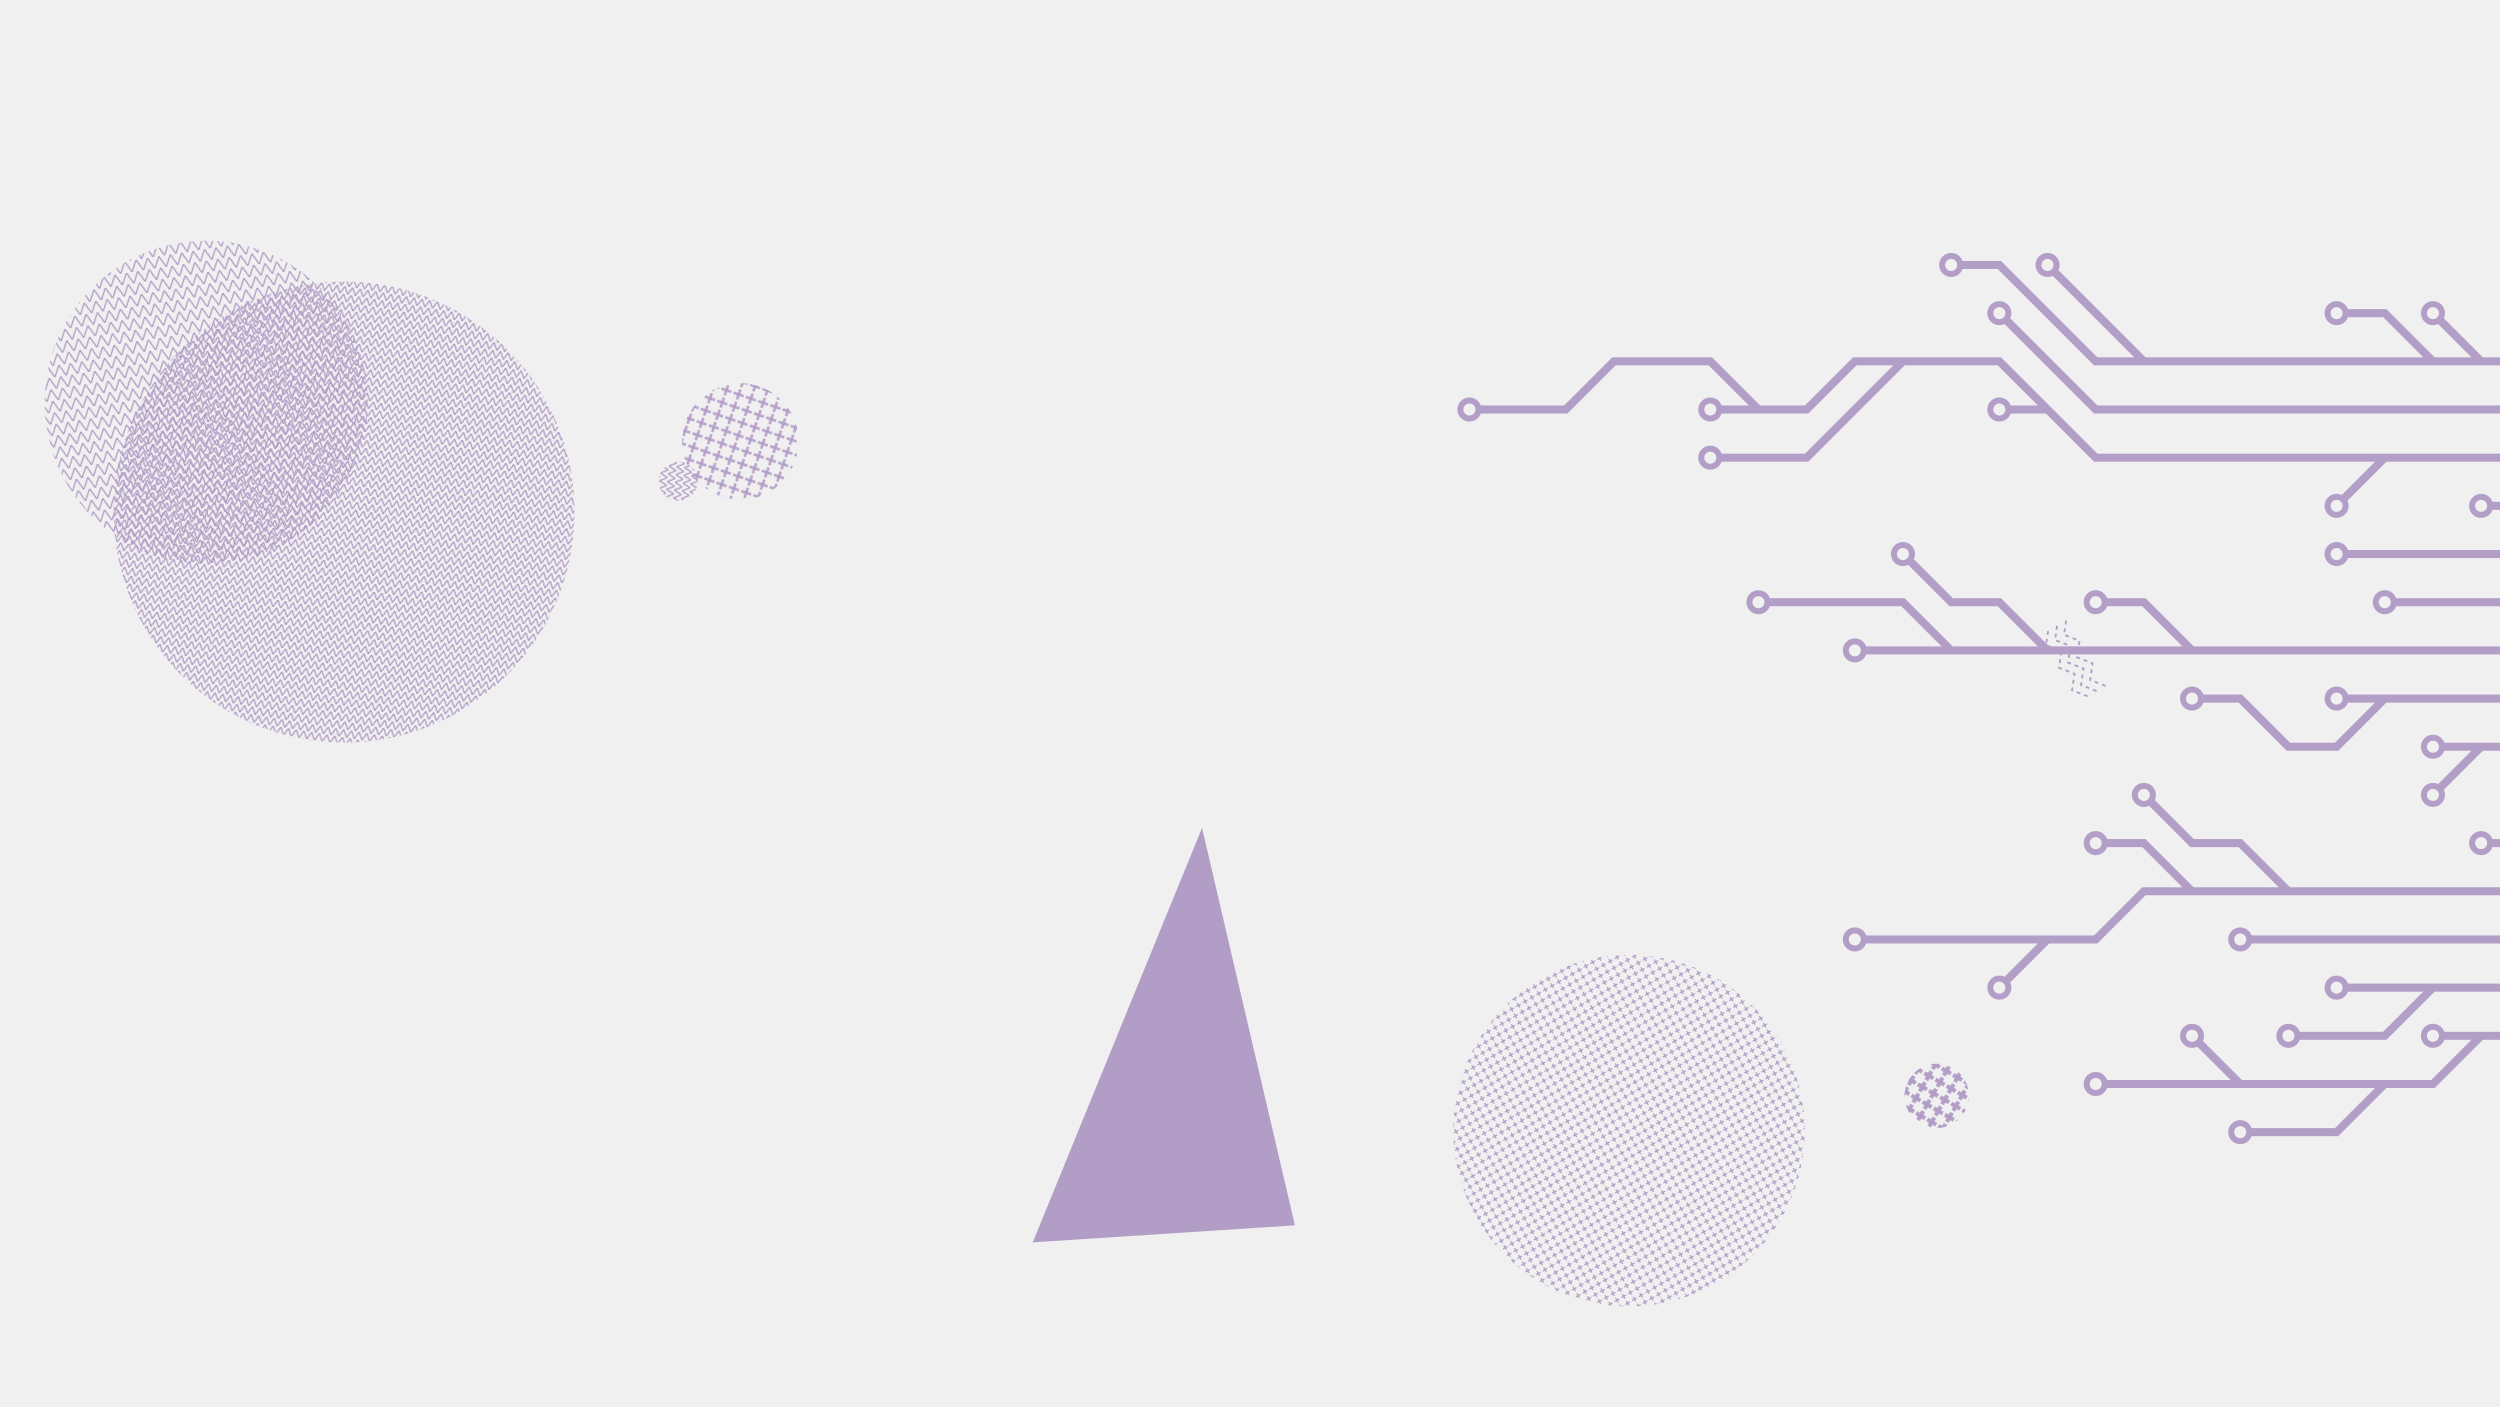
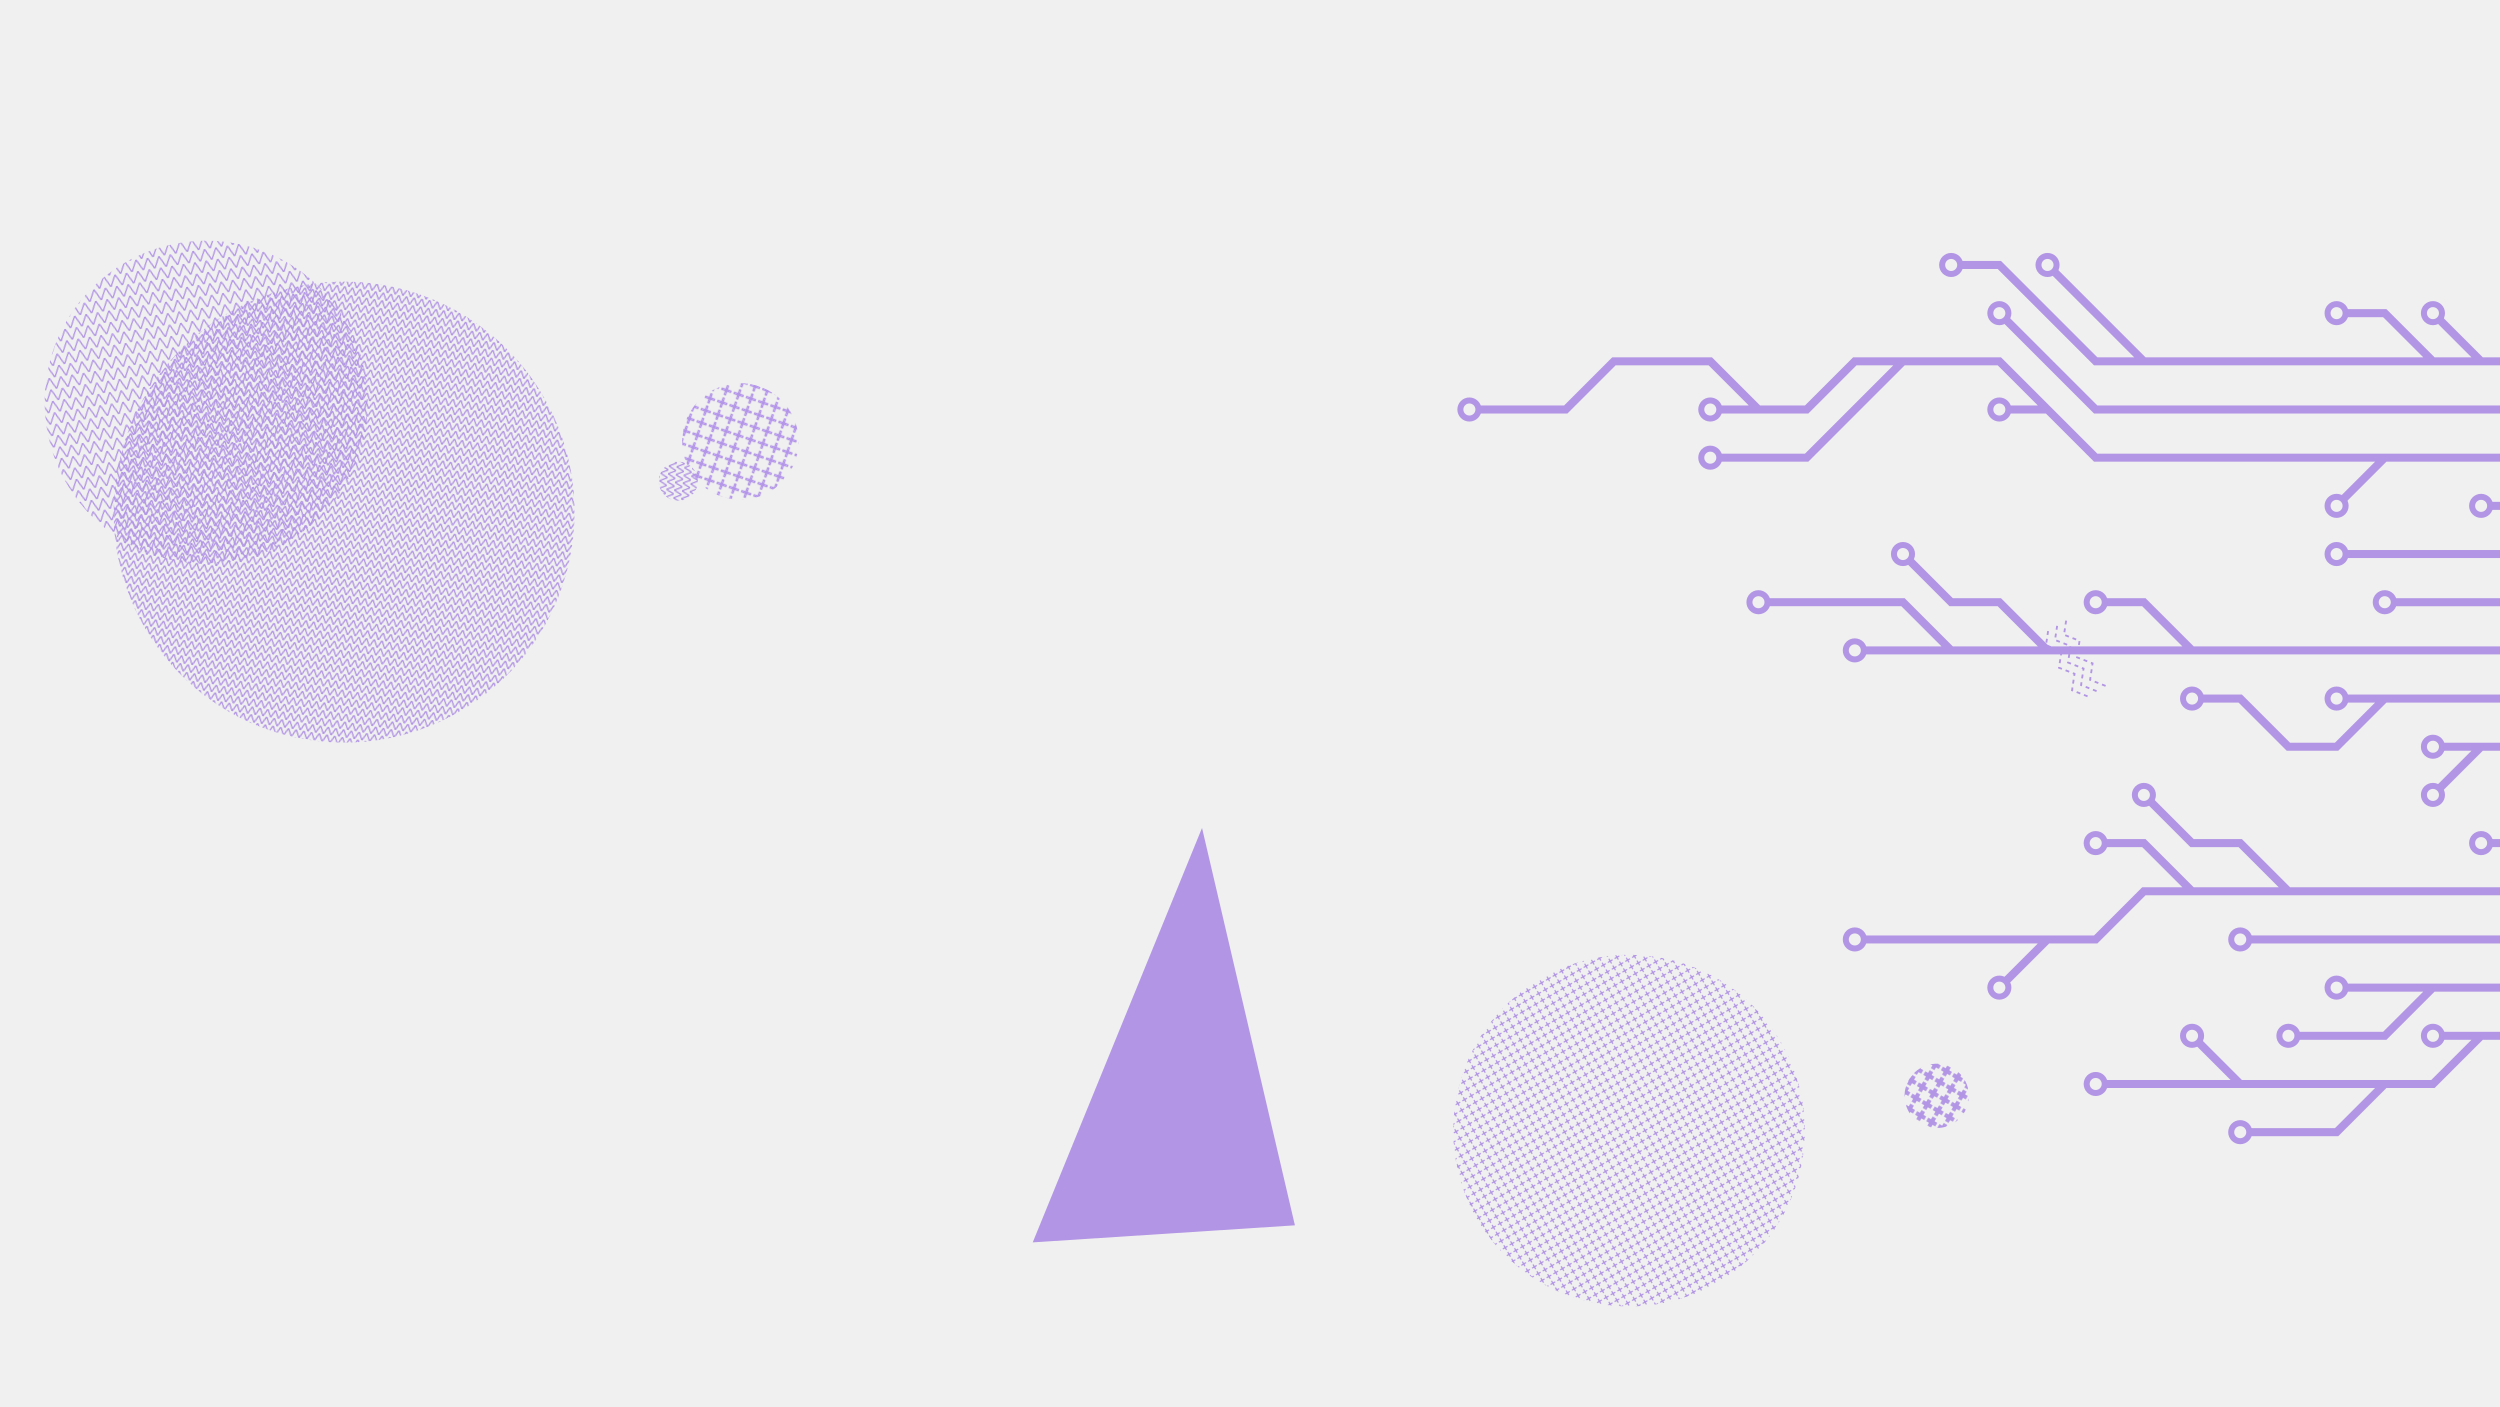
<svg xmlns="http://www.w3.org/2000/svg" version="1.1" width="1920" height="1080" preserveAspectRatio="none" viewBox="0 0 1920 1080">
  <g mask="url(&quot;#SvgjsMask14581&quot;)" fill="none">
    <rect width="178.92" height="178.92" clip-path="url(&quot;#SvgjsClipPath14582&quot;)" x="479.14" y="249.56" fill="url(#SvgjsPattern14583)" transform="rotate(198.83, 568.6, 339.02)" />
-     <path d="M994.49 941.05 L923.16 635.85L793.125 954.15z" fill="rgba(178, 157, 198, 1)" />
+     <path d="M994.49 941.05 L923.16 635.85L793.125 954.15z" fill="rgba(178, 149, 228, 1)" />
    <rect width="496.16" height="496.16" clip-path="url(&quot;#SvgjsClipPath14584&quot;)" x="-89.74" y="60.84" fill="url(#SvgjsPattern14585)" transform="rotate(171.25, 158.34, 308.92)" />
    <rect width="540" height="540" clip-path="url(&quot;#SvgjsClipPath14586&quot;)" x="981.11" y="598.32" fill="url(#SvgjsPattern14587)" transform="rotate(239.94, 1251.11, 868.32)" />
    <rect width="60" height="60" clip-path="url(&quot;#SvgjsClipPath14588&quot;)" x="490.91" y="339.59" fill="url(#SvgjsPattern14589)" transform="rotate(95.82, 520.91, 369.59)" />
-     <path d="M1603.26 534.78L1591.32 530.13 1593.24 517.47 1581.31 512.82 1583.23 500.15 1571.3 495.5 1573.22 482.84M1610.18 530.78L1598.25 526.12 1600.17 513.46 1588.24 508.81 1590.16 496.15 1578.23 491.5 1580.15 478.84M1617.11 526.77L1605.18 522.12 1607.09 509.46 1595.16 504.81 1597.08 492.15 1585.15 487.49 1587.07 474.83" stroke="rgba(178, 157, 198, 1)" stroke-width="1.42" stroke-dasharray="3, 3" />
+     <path d="M1603.26 534.78L1591.32 530.13 1593.24 517.47 1581.31 512.82 1583.23 500.15 1571.3 495.5 1573.22 482.84M1610.18 530.78L1598.25 526.12 1600.17 513.46 1588.24 508.81 1590.16 496.15 1578.23 491.5 1580.15 478.84M1617.11 526.77L1605.18 522.12 1607.09 509.46 1595.16 504.81 1597.08 492.15 1585.15 487.49 1587.07 474.83" stroke="rgba(178, 149, 228, 1)" stroke-width="1.42" stroke-dasharray="3, 3" />
    <rect width="708" height="708" clip-path="url(&quot;#SvgjsClipPath14590&quot;)" x="-89.74" y="39.3" fill="url(#SvgjsPattern14591)" transform="rotate(9.28, 264.26, 393.3)" />
    <rect width="98.8" height="98.8" clip-path="url(&quot;#SvgjsClipPath14592&quot;)" x="1438.01" y="792.23" fill="url(#SvgjsPattern14593)" transform="rotate(120.05, 1487.41, 841.63)" />
  </g>
  <defs>
    <mask id="SvgjsMask14581">
      <rect width="1920" height="1080" fill="#ffffff" />
    </mask>
    <pattern x="0" y="0" width="9.94" height="9.94" patternUnits="userSpaceOnUse" id="SvgjsPattern14583">
-       <path d="M4.97 1L4.97 8.94M1 4.97L8.94 4.97" stroke="rgba(178, 157, 198, 1)" fill="none" stroke-width="2.02" />
+       <path d="M4.97 1L4.97 8.94M1 4.97L8.94 4.97" stroke="rgba(178, 149, 228, 1)" fill="none" stroke-width="2.02" />
    </pattern>
    <clipPath id="SvgjsClipPath14582">
      <circle r="44.73" cx="568.6" cy="339.02" />
    </clipPath>
    <pattern x="0" y="0" width="8.86" height="8.86" patternUnits="userSpaceOnUse" id="SvgjsPattern14585">
-       <path d="M0 8.86L4.43 0L8.86 8.86" stroke="rgba(178, 157, 198, 1)" fill="none" />
+       <path d="M0 8.86L4.43 0L8.86 8.86" stroke="rgba(178, 149, 228, 1)" fill="none" />
    </pattern>
    <clipPath id="SvgjsClipPath14584">
      <circle r="124.04" cx="158.34" cy="308.92" />
    </clipPath>
    <pattern x="0" y="0" width="6" height="6" patternUnits="userSpaceOnUse" id="SvgjsPattern14587">
-       <path d="M3 1L3 5M1 3L5 3" stroke="rgba(178, 157, 198, 1)" fill="none" stroke-width="1" />
+       <path d="M3 1L3 5M1 3L5 3" stroke="rgba(178, 149, 228, 1)" fill="none" stroke-width="1" />
    </pattern>
    <clipPath id="SvgjsClipPath14586">
      <circle r="135" cx="1251.11" cy="868.32" />
    </clipPath>
    <pattern x="0" y="0" width="6" height="6" patternUnits="userSpaceOnUse" id="SvgjsPattern14589">
-       <path d="M0 6L3 0L6 6" stroke="rgba(178, 157, 198, 1)" fill="none" />
+       <path d="M0 6L3 0L6 6" stroke="rgba(178, 149, 228, 1)" fill="none" />
    </pattern>
    <clipPath id="SvgjsClipPath14588">
      <circle r="15" cx="520.91" cy="369.59" />
    </clipPath>
    <pattern x="0" y="0" width="6" height="6" patternUnits="userSpaceOnUse" id="SvgjsPattern14591">
-       <path d="M0 6L3 0L6 6" stroke="rgba(178, 157, 198, 1)" fill="none" />
+       <path d="M0 6L3 0L6 6" stroke="rgba(178, 149, 228, 1)" fill="none" />
    </pattern>
    <clipPath id="SvgjsClipPath14590">
      <circle r="177" cx="264.26" cy="393.3" />
    </clipPath>
    <pattern x="0" y="0" width="9.88" height="9.88" patternUnits="userSpaceOnUse" id="SvgjsPattern14593">
-       <path d="M4.94 1L4.94 8.88M1 4.94L8.88 4.94" stroke="rgba(178, 157, 198, 1)" fill="none" stroke-width="3.09" />
+       <path d="M4.94 1L4.94 8.88M1 4.94L8.88 4.94" stroke="rgba(178, 149, 228, 1)" fill="none" stroke-width="3.09" />
    </pattern>
    <clipPath id="SvgjsClipPath14592">
      <circle r="24.7" cx="1487.41" cy="841.63" />
    </clipPath>
  </defs>
  <g mask="url(&quot;#SvgjsMask1630&quot;)" fill="none">
    <g mask="url(&quot;#SvgjsMask1631&quot;)">
-       <path d="M1831.5 536.5L1794.5 573.5L1757.5 573.5L1720.5 536.5L1683.5 536.5M1942.5 536.5L1905.5 536.5L1868.5 536.5L1831.5 536.5L1794.5 536.5" stroke="rgba(179, 158, 199, 1)" stroke-width="6.17" />
-       <path d="M1785.25 536.5 a9.25 9.25 0 1 0 18.5 0 a9.25 9.25 0 1 0 -18.5 0zM1674.25 536.5 a9.25 9.25 0 1 0 18.5 0 a9.25 9.25 0 1 0 -18.5 0z" fill="rgba(179, 158, 199, 1)" />
-       <path d="M1905.5 573.5L1868.5 610.5M1942.5 573.5L1905.5 573.5L1868.5 573.5" stroke="rgba(179, 158, 199, 1)" stroke-width="6.17" />
-       <path d="M1859.25 573.5 a9.25 9.25 0 1 0 18.5 0 a9.25 9.25 0 1 0 -18.5 0zM1859.25 610.5 a9.25 9.25 0 1 0 18.5 0 a9.25 9.25 0 1 0 -18.5 0z" fill="rgba(179, 158, 199, 1)" />
-       <path d="M1498.5 499.5L1461.5 462.5L1424.5 462.5L1387.5 462.5L1350.5 462.5M1572.5 499.5L1535.5 462.5L1498.5 462.5L1461.5 425.5M1683.5 499.5L1646.5 462.5L1609.5 462.5M1942.5 499.5L1905.5 499.5L1868.5 499.5L1831.5 499.5L1794.5 499.5L1757.5 499.5L1720.5 499.5L1683.5 499.5L1646.5 499.5L1609.5 499.5L1572.5 499.5L1535.5 499.5L1498.5 499.5L1461.5 499.5L1424.5 499.5" stroke="rgba(179, 158, 199, 1)" stroke-width="6.17" />
-       <path d="M1415.25 499.5 a9.25 9.25 0 1 0 18.5 0 a9.25 9.25 0 1 0 -18.5 0zM1341.25 462.5 a9.25 9.25 0 1 0 18.5 0 a9.25 9.25 0 1 0 -18.5 0zM1452.25 425.5 a9.25 9.25 0 1 0 18.5 0 a9.25 9.25 0 1 0 -18.5 0zM1600.25 462.5 a9.25 9.25 0 1 0 18.5 0 a9.25 9.25 0 1 0 -18.5 0z" fill="rgba(179, 158, 199, 1)" />
-       <path d="M1942.5 462.5L1905.5 462.5L1868.5 462.5L1831.5 462.5" stroke="rgba(179, 158, 199, 1)" stroke-width="6.17" />
-       <path d="M1822.25 462.5 a9.25 9.25 0 1 0 18.5 0 a9.25 9.25 0 1 0 -18.5 0z" fill="rgba(179, 158, 199, 1)" />
-       <path d="M1942.5 647.5L1905.5 647.5" stroke="rgba(179, 158, 199, 1)" stroke-width="6.17" />
-       <path d="M1896.25 647.5 a9.25 9.25 0 1 0 18.5 0 a9.25 9.25 0 1 0 -18.5 0z" fill="rgba(179, 158, 199, 1)" />
-       <path d="M1942.5 425.5L1905.5 425.5L1868.5 425.5L1831.5 425.5L1794.5 425.5" stroke="rgba(179, 158, 199, 1)" stroke-width="6.17" />
-       <path d="M1785.25 425.5 a9.25 9.25 0 1 0 18.5 0 a9.25 9.25 0 1 0 -18.5 0z" fill="rgba(179, 158, 199, 1)" />
-       <path d="M1683.5 684.5L1646.5 647.5L1609.5 647.5M1757.5 684.5L1720.5 647.5L1683.5 647.5L1646.5 610.5M1572.5 721.5L1535.5 758.5M1942.5 684.5L1905.5 684.5L1868.5 684.5L1831.5 684.5L1794.5 684.5L1757.5 684.5L1720.5 684.5L1683.5 684.5L1646.5 684.5L1609.5 721.5L1572.5 721.5L1535.5 721.5L1498.5 721.5L1461.5 721.5L1424.5 721.5" stroke="rgba(179, 158, 199, 1)" stroke-width="6.17" />
-       <path d="M1415.25 721.5 a9.25 9.25 0 1 0 18.5 0 a9.25 9.25 0 1 0 -18.5 0zM1600.25 647.5 a9.25 9.25 0 1 0 18.5 0 a9.25 9.25 0 1 0 -18.5 0zM1637.25 610.5 a9.25 9.25 0 1 0 18.5 0 a9.25 9.25 0 1 0 -18.5 0zM1526.25 758.5 a9.25 9.25 0 1 0 18.5 0 a9.25 9.25 0 1 0 -18.5 0z" fill="rgba(179, 158, 199, 1)" />
-       <path d="M1942.5 388.5L1905.5 388.5" stroke="rgba(179, 158, 199, 1)" stroke-width="6.17" />
-       <path d="M1896.25 388.5 a9.25 9.25 0 1 0 18.5 0 a9.25 9.25 0 1 0 -18.5 0z" fill="rgba(179, 158, 199, 1)" />
-       <path d="M1942.5 721.5L1905.5 721.5L1868.5 721.5L1831.5 721.5L1794.5 721.5L1757.5 721.5L1720.5 721.5" stroke="rgba(179, 158, 199, 1)" stroke-width="6.17" />
-       <path d="M1711.25 721.5 a9.25 9.25 0 1 0 18.5 0 a9.25 9.25 0 1 0 -18.5 0z" fill="rgba(179, 158, 199, 1)" />
-       <path d="M1461.5 277.5L1424.5 314.5L1387.5 351.5L1350.5 351.5L1313.5 351.5M1831.5 351.5L1794.5 388.5M1350.5 314.5L1313.5 277.5L1276.5 277.5L1239.5 277.5L1202.5 314.5L1165.5 314.5L1128.5 314.5M1572.5 314.5L1535.5 314.5M1942.5 351.5L1905.5 351.5L1868.5 351.5L1831.5 351.5L1794.5 351.5L1757.5 351.5L1720.5 351.5L1683.5 351.5L1646.5 351.5L1609.5 351.5L1572.5 314.5L1535.5 277.5L1498.5 277.5L1461.5 277.5L1424.5 277.5L1387.5 314.5L1350.5 314.5L1313.5 314.5" stroke="rgba(179, 158, 199, 1)" stroke-width="6.17" />
-       <path d="M1304.25 314.5 a9.25 9.25 0 1 0 18.5 0 a9.25 9.25 0 1 0 -18.5 0zM1304.25 351.5 a9.25 9.25 0 1 0 18.5 0 a9.25 9.25 0 1 0 -18.5 0zM1785.25 388.5 a9.25 9.25 0 1 0 18.5 0 a9.25 9.25 0 1 0 -18.5 0zM1119.25 314.5 a9.25 9.25 0 1 0 18.5 0 a9.25 9.25 0 1 0 -18.5 0zM1526.25 314.5 a9.25 9.25 0 1 0 18.5 0 a9.25 9.25 0 1 0 -18.5 0z" fill="rgba(179, 158, 199, 1)" />
-       <path d="M1868.5 758.5L1831.5 795.5L1794.5 795.5L1757.5 795.5M1942.5 758.5L1905.5 758.5L1868.5 758.5L1831.5 758.5L1794.5 758.5" stroke="rgba(179, 158, 199, 1)" stroke-width="6.17" />
-       <path d="M1785.25 758.5 a9.25 9.25 0 1 0 18.5 0 a9.25 9.25 0 1 0 -18.5 0zM1748.25 795.5 a9.25 9.25 0 1 0 18.5 0 a9.25 9.25 0 1 0 -18.5 0z" fill="rgba(179, 158, 199, 1)" />
-       <path d="M1942.5 314.5L1905.5 314.5L1868.5 314.5L1831.5 314.5L1794.5 314.5L1757.5 314.5L1720.5 314.5L1683.5 314.5L1646.5 314.5L1609.5 314.5L1572.5 277.5L1535.5 240.5" stroke="rgba(179, 158, 199, 1)" stroke-width="6.17" />
-       <path d="M1526.25 240.5 a9.25 9.25 0 1 0 18.5 0 a9.25 9.25 0 1 0 -18.5 0z" fill="rgba(179, 158, 199, 1)" />
-       <path d="M1831.5 832.5L1794.5 869.5L1757.5 869.5L1720.5 869.5M1905.5 795.5L1868.5 795.5M1720.5 832.5L1683.5 832.5L1646.5 832.5L1609.5 832.5M1942.5 795.5L1905.5 795.5L1868.5 832.5L1831.5 832.5L1794.5 832.5L1757.5 832.5L1720.5 832.5L1683.5 795.5" stroke="rgba(179, 158, 199, 1)" stroke-width="6.17" />
-       <path d="M1674.25 795.5 a9.25 9.25 0 1 0 18.5 0 a9.25 9.25 0 1 0 -18.5 0zM1711.25 869.5 a9.25 9.25 0 1 0 18.5 0 a9.25 9.25 0 1 0 -18.5 0zM1859.25 795.5 a9.25 9.25 0 1 0 18.5 0 a9.25 9.25 0 1 0 -18.5 0zM1600.25 832.5 a9.25 9.25 0 1 0 18.5 0 a9.25 9.25 0 1 0 -18.5 0z" fill="rgba(179, 158, 199, 1)" />
-       <path d="M1646.5 277.5L1609.5 240.5L1572.5 203.5M1868.5 277.5L1831.5 240.5L1794.5 240.5M1905.5 277.5L1868.5 240.5M1942.5 277.5L1905.5 277.5L1868.5 277.5L1831.5 277.5L1794.5 277.5L1757.5 277.5L1720.5 277.5L1683.5 277.5L1646.5 277.5L1609.5 277.5L1572.5 240.5L1535.5 203.5L1498.5 203.5" stroke="rgba(179, 158, 199, 1)" stroke-width="6.17" />
-       <path d="M1489.25 203.5 a9.25 9.25 0 1 0 18.5 0 a9.25 9.25 0 1 0 -18.5 0zM1563.25 203.5 a9.25 9.25 0 1 0 18.5 0 a9.25 9.25 0 1 0 -18.5 0zM1785.25 240.5 a9.25 9.25 0 1 0 18.5 0 a9.25 9.25 0 1 0 -18.5 0zM1859.25 240.5 a9.25 9.25 0 1 0 18.5 0 a9.25 9.25 0 1 0 -18.5 0z" fill="rgba(179, 158, 199, 1)" />
+       <path d="M1831.5 536.5L1794.5 573.5L1757.5 573.5L1720.5 536.5L1683.5 536.5M1942.5 536.5L1905.5 536.5L1868.5 536.5L1831.5 536.5L1794.5 536.5" stroke="rgba(178, 149, 228, 1)" stroke-width="6.17" />
+       <path d="M1785.25 536.5 a9.25 9.25 0 1 0 18.5 0 a9.25 9.25 0 1 0 -18.5 0zM1674.25 536.5 a9.25 9.25 0 1 0 18.5 0 a9.25 9.25 0 1 0 -18.5 0z" fill="rgba(178, 149, 228, 1)" />
+       <path d="M1905.5 573.5L1868.5 610.5M1942.5 573.5L1905.5 573.5L1868.5 573.5" stroke="rgba(178, 149, 228, 1)" stroke-width="6.17" />
+       <path d="M1859.25 573.5 a9.25 9.25 0 1 0 18.5 0 a9.25 9.25 0 1 0 -18.5 0zM1859.25 610.5 a9.25 9.25 0 1 0 18.5 0 a9.25 9.25 0 1 0 -18.5 0z" fill="rgba(178, 149, 228, 1)" />
+       <path d="M1498.5 499.5L1461.5 462.5L1424.5 462.5L1387.5 462.5L1350.5 462.5M1572.5 499.5L1535.5 462.5L1498.5 462.5L1461.5 425.5M1683.5 499.5L1646.5 462.5L1609.5 462.5M1942.5 499.5L1905.5 499.5L1868.5 499.5L1831.5 499.5L1794.5 499.5L1757.5 499.5L1720.5 499.5L1683.5 499.5L1646.5 499.5L1609.5 499.5L1572.5 499.5L1535.5 499.5L1498.5 499.5L1461.5 499.5L1424.5 499.5" stroke="rgba(178, 149, 228, 1)" stroke-width="6.17" />
+       <path d="M1415.25 499.5 a9.25 9.25 0 1 0 18.5 0 a9.25 9.25 0 1 0 -18.5 0zM1341.25 462.5 a9.25 9.25 0 1 0 18.5 0 a9.25 9.25 0 1 0 -18.5 0zM1452.25 425.5 a9.25 9.25 0 1 0 18.5 0 a9.25 9.25 0 1 0 -18.5 0zM1600.25 462.5 a9.25 9.25 0 1 0 18.5 0 a9.25 9.25 0 1 0 -18.5 0z" fill="rgba(178, 149, 228, 1)" />
+       <path d="M1942.5 462.5L1905.5 462.5L1868.5 462.5L1831.5 462.5" stroke="rgba(178, 149, 228, 1)" stroke-width="6.17" />
+       <path d="M1822.25 462.5 a9.25 9.25 0 1 0 18.5 0 a9.25 9.25 0 1 0 -18.5 0z" fill="rgba(178, 149, 228, 1)" />
+       <path d="M1942.5 647.5L1905.5 647.5" stroke="rgba(178, 149, 228, 1)" stroke-width="6.17" />
+       <path d="M1896.25 647.5 a9.25 9.25 0 1 0 18.5 0 a9.25 9.25 0 1 0 -18.5 0z" fill="rgba(178, 149, 228, 1)" />
+       <path d="M1942.5 425.5L1905.5 425.5L1868.5 425.5L1831.5 425.5L1794.5 425.5" stroke="rgba(178, 149, 228, 1)" stroke-width="6.17" />
+       <path d="M1785.25 425.5 a9.25 9.25 0 1 0 18.5 0 a9.25 9.25 0 1 0 -18.5 0z" fill="rgba(178, 149, 228, 1)" />
+       <path d="M1683.5 684.5L1646.5 647.5L1609.5 647.5M1757.5 684.5L1720.5 647.5L1683.5 647.5L1646.5 610.5M1572.5 721.5L1535.5 758.5M1942.5 684.5L1905.5 684.5L1868.5 684.5L1831.5 684.5L1794.5 684.5L1757.5 684.5L1720.5 684.5L1683.5 684.5L1646.5 684.5L1609.5 721.5L1572.5 721.5L1535.5 721.5L1498.5 721.5L1461.5 721.5L1424.5 721.5" stroke="rgba(178, 149, 228, 1)" stroke-width="6.17" />
+       <path d="M1415.25 721.5 a9.25 9.25 0 1 0 18.5 0 a9.25 9.25 0 1 0 -18.5 0zM1600.25 647.5 a9.25 9.25 0 1 0 18.5 0 a9.25 9.25 0 1 0 -18.5 0zM1637.25 610.5 a9.25 9.25 0 1 0 18.5 0 a9.25 9.25 0 1 0 -18.5 0zM1526.25 758.5 a9.25 9.25 0 1 0 18.5 0 a9.25 9.25 0 1 0 -18.5 0z" fill="rgba(178, 149, 228, 1)" />
+       <path d="M1942.5 388.5L1905.5 388.5" stroke="rgba(178, 149, 228, 1)" stroke-width="6.17" />
+       <path d="M1896.25 388.5 a9.25 9.25 0 1 0 18.5 0 a9.25 9.25 0 1 0 -18.5 0z" fill="rgba(178, 149, 228, 1)" />
+       <path d="M1942.5 721.5L1905.5 721.5L1868.5 721.5L1831.5 721.5L1794.5 721.5L1757.5 721.5L1720.5 721.5" stroke="rgba(178, 149, 228, 1)" stroke-width="6.17" />
+       <path d="M1711.25 721.5 a9.25 9.25 0 1 0 18.5 0 a9.25 9.25 0 1 0 -18.5 0z" fill="rgba(178, 149, 228, 1)" />
+       <path d="M1461.5 277.5L1424.5 314.5L1387.5 351.5L1350.5 351.5L1313.5 351.5M1831.5 351.5L1794.5 388.5M1350.5 314.5L1313.5 277.5L1276.5 277.5L1239.5 277.5L1202.5 314.5L1165.5 314.5L1128.5 314.5M1572.5 314.5L1535.5 314.5M1942.5 351.5L1905.5 351.5L1868.5 351.5L1831.5 351.5L1794.5 351.5L1757.5 351.5L1720.5 351.5L1683.5 351.5L1646.5 351.5L1609.5 351.5L1572.5 314.5L1535.5 277.5L1498.5 277.5L1461.5 277.5L1424.5 277.5L1387.5 314.5L1350.5 314.5L1313.5 314.5" stroke="rgba(178, 149, 228, 1)" stroke-width="6.17" />
+       <path d="M1304.25 314.5 a9.25 9.25 0 1 0 18.5 0 a9.25 9.25 0 1 0 -18.5 0zM1304.25 351.5 a9.25 9.25 0 1 0 18.5 0 a9.25 9.25 0 1 0 -18.5 0zM1785.25 388.5 a9.25 9.25 0 1 0 18.5 0 a9.25 9.25 0 1 0 -18.5 0zM1119.25 314.5 a9.25 9.25 0 1 0 18.5 0 a9.25 9.25 0 1 0 -18.5 0zM1526.25 314.5 a9.25 9.25 0 1 0 18.5 0 a9.25 9.25 0 1 0 -18.5 0z" fill="rgba(178, 149, 228, 1)" />
+       <path d="M1868.5 758.5L1831.5 795.5L1794.5 795.5L1757.5 795.5M1942.5 758.5L1905.5 758.5L1868.5 758.5L1831.5 758.5L1794.5 758.5" stroke="rgba(178, 149, 228, 1)" stroke-width="6.17" />
+       <path d="M1785.25 758.5 a9.25 9.25 0 1 0 18.5 0 a9.25 9.25 0 1 0 -18.5 0zM1748.25 795.5 a9.25 9.25 0 1 0 18.5 0 a9.25 9.25 0 1 0 -18.5 0z" fill="rgba(178, 149, 228, 1)" />
+       <path d="M1942.5 314.5L1905.5 314.5L1868.5 314.5L1831.5 314.5L1794.5 314.5L1757.5 314.5L1720.5 314.5L1683.5 314.5L1646.5 314.5L1609.5 314.5L1572.5 277.5L1535.5 240.5" stroke="rgba(178, 149, 228, 1)" stroke-width="6.17" />
+       <path d="M1526.25 240.5 a9.25 9.25 0 1 0 18.5 0 a9.25 9.25 0 1 0 -18.5 0z" fill="rgba(178, 149, 228, 1)" />
+       <path d="M1831.5 832.5L1794.5 869.5L1757.5 869.5L1720.5 869.5M1905.5 795.5L1868.5 795.5M1720.5 832.5L1683.5 832.5L1646.5 832.5L1609.5 832.5M1942.5 795.5L1905.5 795.5L1868.5 832.5L1831.5 832.5L1794.5 832.5L1757.5 832.5L1720.5 832.5L1683.5 795.5" stroke="rgba(178, 149, 228, 1)" stroke-width="6.17" />
+       <path d="M1674.25 795.5 a9.25 9.25 0 1 0 18.5 0 a9.25 9.25 0 1 0 -18.5 0zM1711.25 869.5 a9.25 9.25 0 1 0 18.5 0 a9.25 9.25 0 1 0 -18.5 0zM1859.25 795.5 a9.25 9.25 0 1 0 18.5 0 a9.25 9.25 0 1 0 -18.5 0zM1600.25 832.5 a9.25 9.25 0 1 0 18.5 0 a9.25 9.25 0 1 0 -18.5 0z" fill="rgba(178, 149, 228, 1)" />
+       <path d="M1646.5 277.5L1609.5 240.5L1572.5 203.5M1868.5 277.5L1831.5 240.5L1794.5 240.5M1905.5 277.5L1868.5 240.5M1942.5 277.5L1905.5 277.5L1868.5 277.5L1831.5 277.5L1794.5 277.5L1757.5 277.5L1720.5 277.5L1683.5 277.5L1646.5 277.5L1609.5 277.5L1572.5 240.5L1535.5 203.5L1498.5 203.5" stroke="rgba(178, 149, 228, 1)" stroke-width="6.17" />
+       <path d="M1489.25 203.5 a9.25 9.25 0 1 0 18.5 0 a9.25 9.25 0 1 0 -18.5 0zM1563.25 203.5 a9.25 9.25 0 1 0 18.5 0 a9.25 9.25 0 1 0 -18.5 0zM1785.25 240.5 a9.25 9.25 0 1 0 18.5 0 a9.25 9.25 0 1 0 -18.5 0zM1859.25 240.5 a9.25 9.25 0 1 0 18.5 0 a9.25 9.25 0 1 0 -18.5 0z" fill="rgba(178, 149, 228, 1)" />
    </g>
  </g>
  <defs>
    <mask id="SvgjsMask1630">
      <rect width="1920" height="1080" fill="#ffffff" />
    </mask>
    <mask id="SvgjsMask1631">
      <rect width="1920" height="1080" fill="white" />
      <path d="M1789.87 536.5 a4.63 4.63 0 1 0 9.26 0 a4.63 4.63 0 1 0 -9.26 0zM1678.87 536.5 a4.63 4.63 0 1 0 9.26 0 a4.63 4.63 0 1 0 -9.26 0z" fill="black" />
      <path d="M1863.87 573.5 a4.63 4.63 0 1 0 9.26 0 a4.63 4.63 0 1 0 -9.26 0zM1863.87 610.5 a4.63 4.63 0 1 0 9.26 0 a4.63 4.63 0 1 0 -9.26 0z" fill="black" />
      <path d="M1419.87 499.5 a4.63 4.63 0 1 0 9.26 0 a4.63 4.63 0 1 0 -9.26 0zM1345.87 462.5 a4.63 4.63 0 1 0 9.26 0 a4.63 4.63 0 1 0 -9.26 0zM1456.87 425.5 a4.63 4.63 0 1 0 9.26 0 a4.63 4.63 0 1 0 -9.26 0zM1604.87 462.5 a4.63 4.63 0 1 0 9.26 0 a4.63 4.63 0 1 0 -9.26 0z" fill="black" />
      <path d="M1826.87 462.5 a4.63 4.63 0 1 0 9.26 0 a4.63 4.63 0 1 0 -9.26 0z" fill="black" />
      <path d="M1900.87 647.5 a4.63 4.63 0 1 0 9.26 0 a4.63 4.63 0 1 0 -9.26 0z" fill="black" />
      <path d="M1789.87 425.5 a4.63 4.63 0 1 0 9.26 0 a4.63 4.63 0 1 0 -9.26 0z" fill="black" />
      <path d="M1419.87 721.5 a4.63 4.63 0 1 0 9.26 0 a4.63 4.63 0 1 0 -9.26 0zM1604.87 647.5 a4.63 4.63 0 1 0 9.26 0 a4.63 4.63 0 1 0 -9.26 0zM1641.87 610.5 a4.63 4.63 0 1 0 9.26 0 a4.63 4.63 0 1 0 -9.26 0zM1530.87 758.5 a4.63 4.63 0 1 0 9.26 0 a4.63 4.63 0 1 0 -9.26 0z" fill="black" />
      <path d="M1900.87 388.5 a4.63 4.63 0 1 0 9.26 0 a4.63 4.63 0 1 0 -9.26 0z" fill="black" />
      <path d="M1715.87 721.5 a4.63 4.63 0 1 0 9.26 0 a4.63 4.63 0 1 0 -9.26 0z" fill="black" />
      <path d="M1308.87 314.5 a4.63 4.63 0 1 0 9.26 0 a4.63 4.63 0 1 0 -9.26 0zM1308.87 351.5 a4.63 4.63 0 1 0 9.26 0 a4.63 4.63 0 1 0 -9.26 0zM1789.87 388.5 a4.63 4.63 0 1 0 9.26 0 a4.63 4.63 0 1 0 -9.26 0zM1123.87 314.5 a4.63 4.63 0 1 0 9.26 0 a4.63 4.63 0 1 0 -9.26 0zM1530.87 314.5 a4.63 4.63 0 1 0 9.26 0 a4.63 4.63 0 1 0 -9.26 0z" fill="black" />
      <path d="M1789.87 758.5 a4.63 4.63 0 1 0 9.26 0 a4.63 4.63 0 1 0 -9.26 0zM1752.87 795.5 a4.63 4.63 0 1 0 9.26 0 a4.63 4.63 0 1 0 -9.26 0z" fill="black" />
      <path d="M1530.87 240.5 a4.63 4.63 0 1 0 9.26 0 a4.63 4.63 0 1 0 -9.26 0z" fill="black" />
      <path d="M1678.87 795.5 a4.63 4.63 0 1 0 9.26 0 a4.63 4.63 0 1 0 -9.26 0zM1715.87 869.5 a4.63 4.63 0 1 0 9.26 0 a4.63 4.63 0 1 0 -9.26 0zM1863.87 795.5 a4.63 4.63 0 1 0 9.26 0 a4.63 4.63 0 1 0 -9.26 0zM1604.87 832.5 a4.63 4.63 0 1 0 9.26 0 a4.63 4.63 0 1 0 -9.26 0z" fill="black" />
      <path d="M1493.87 203.5 a4.63 4.63 0 1 0 9.26 0 a4.63 4.63 0 1 0 -9.26 0zM1567.87 203.5 a4.63 4.63 0 1 0 9.26 0 a4.63 4.63 0 1 0 -9.26 0zM1789.87 240.5 a4.63 4.63 0 1 0 9.26 0 a4.63 4.63 0 1 0 -9.26 0zM1863.87 240.5 a4.63 4.63 0 1 0 9.26 0 a4.63 4.63 0 1 0 -9.26 0z" fill="black" />
    </mask>
  </defs>
</svg>
